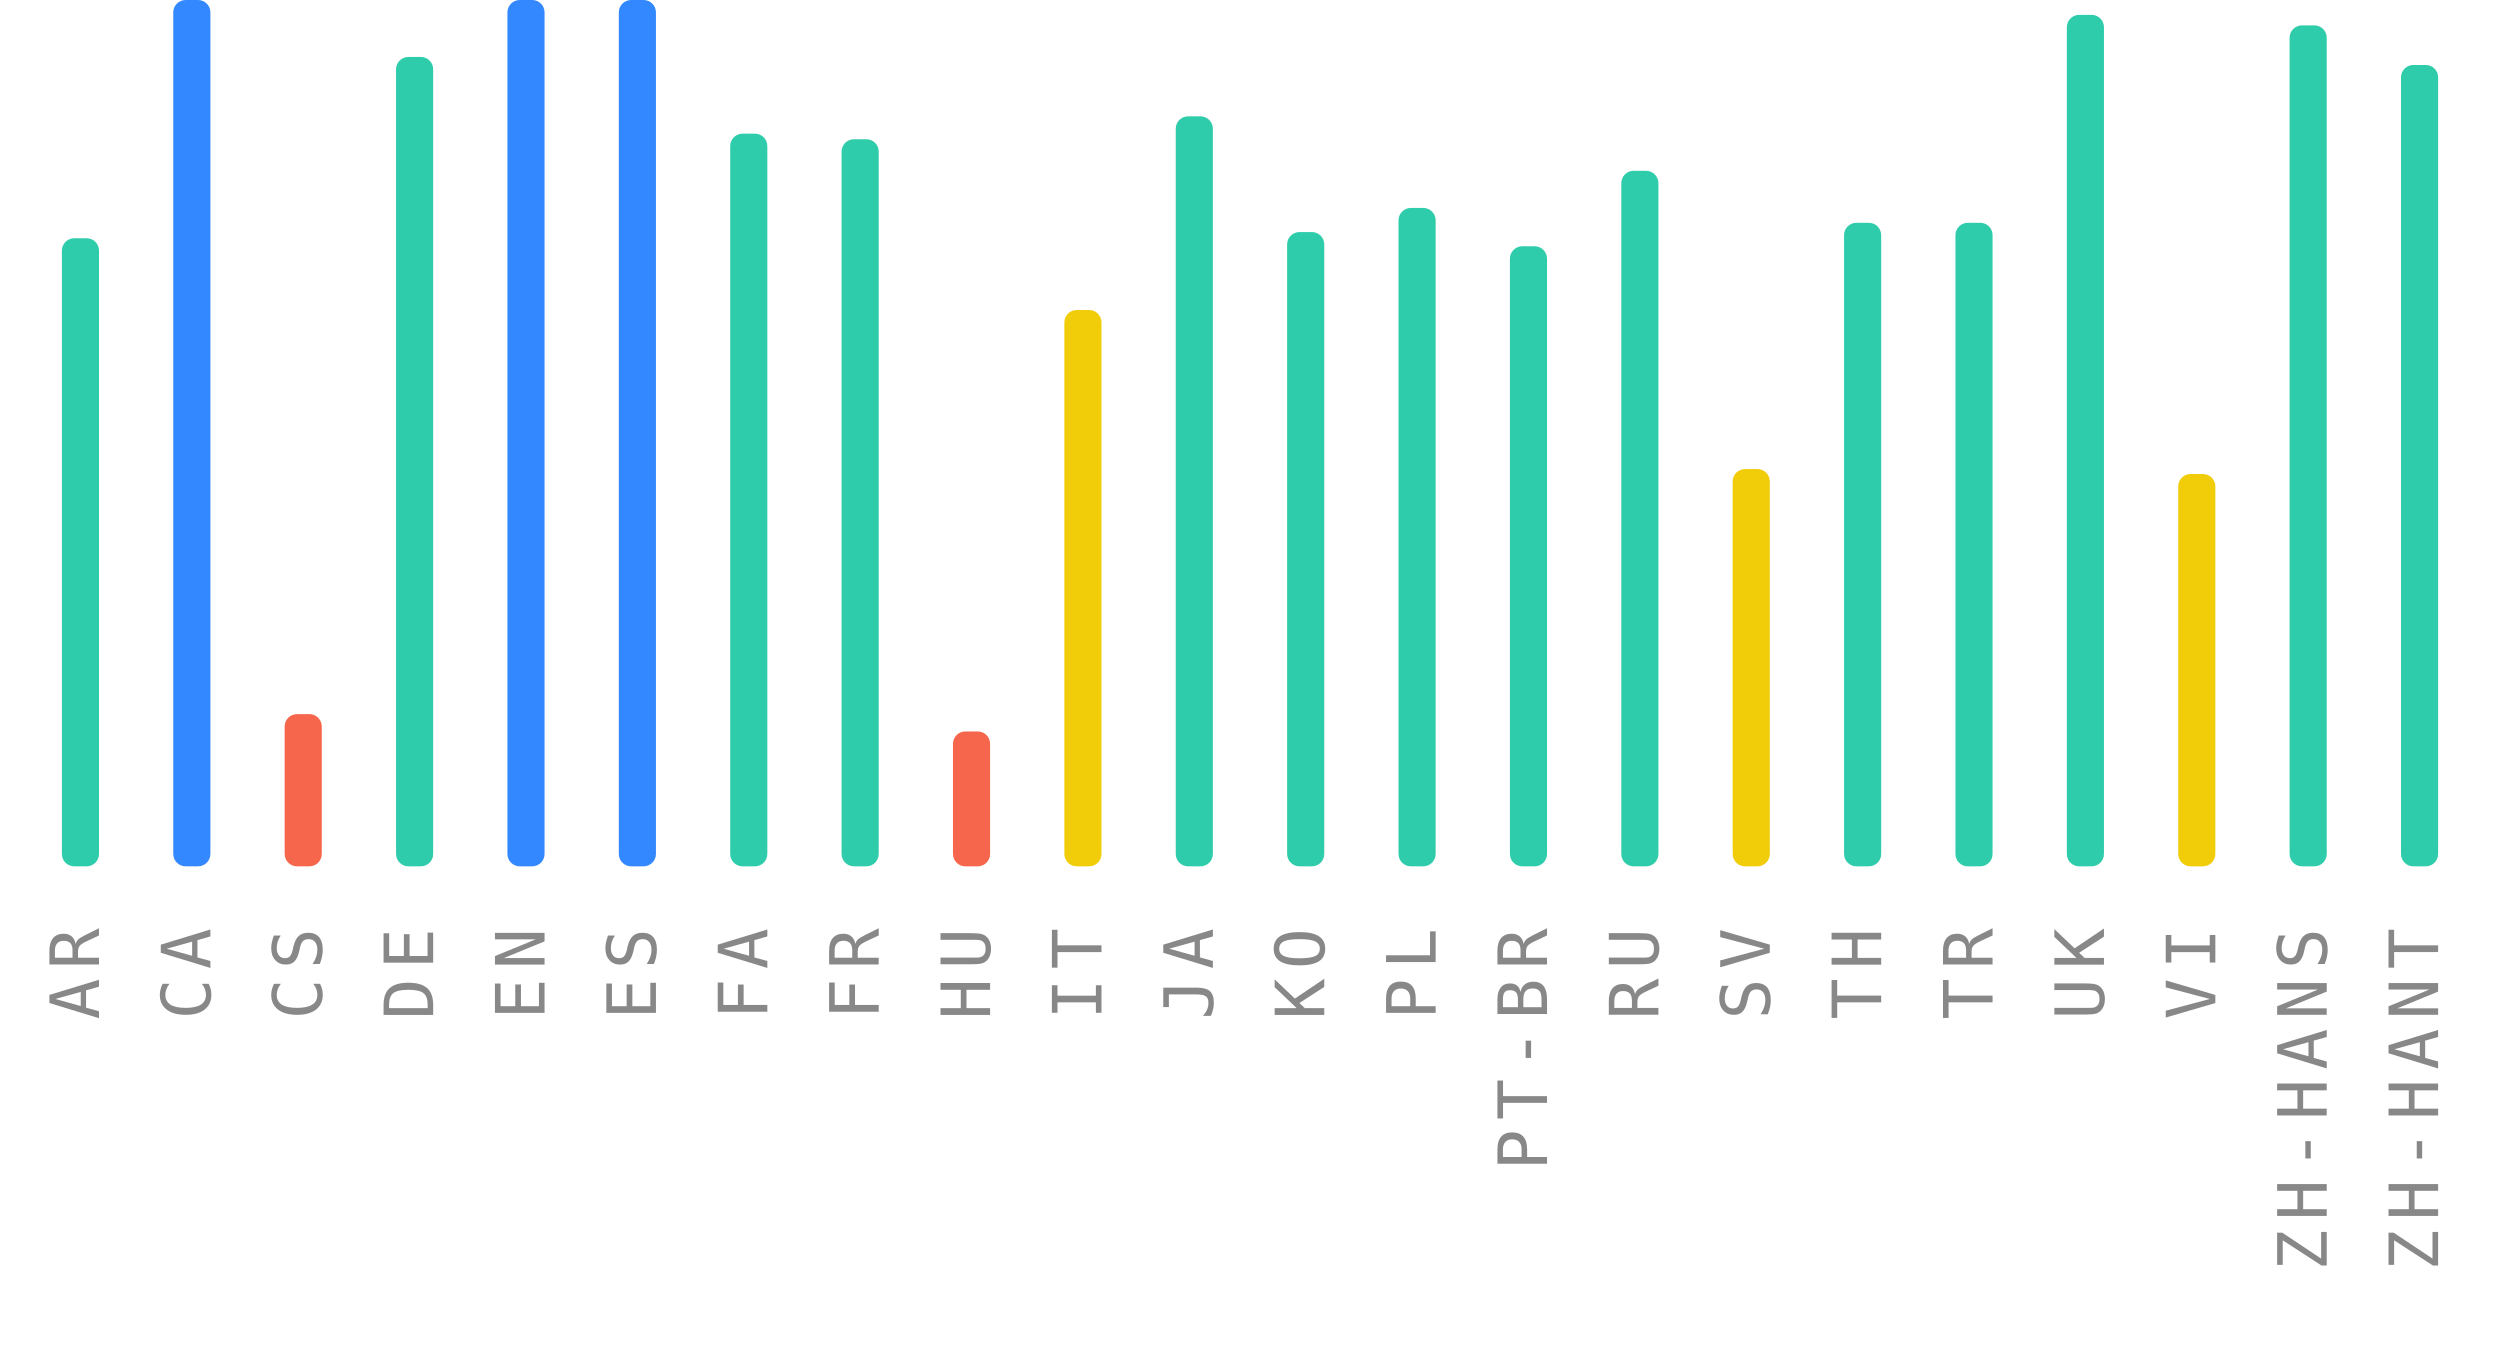
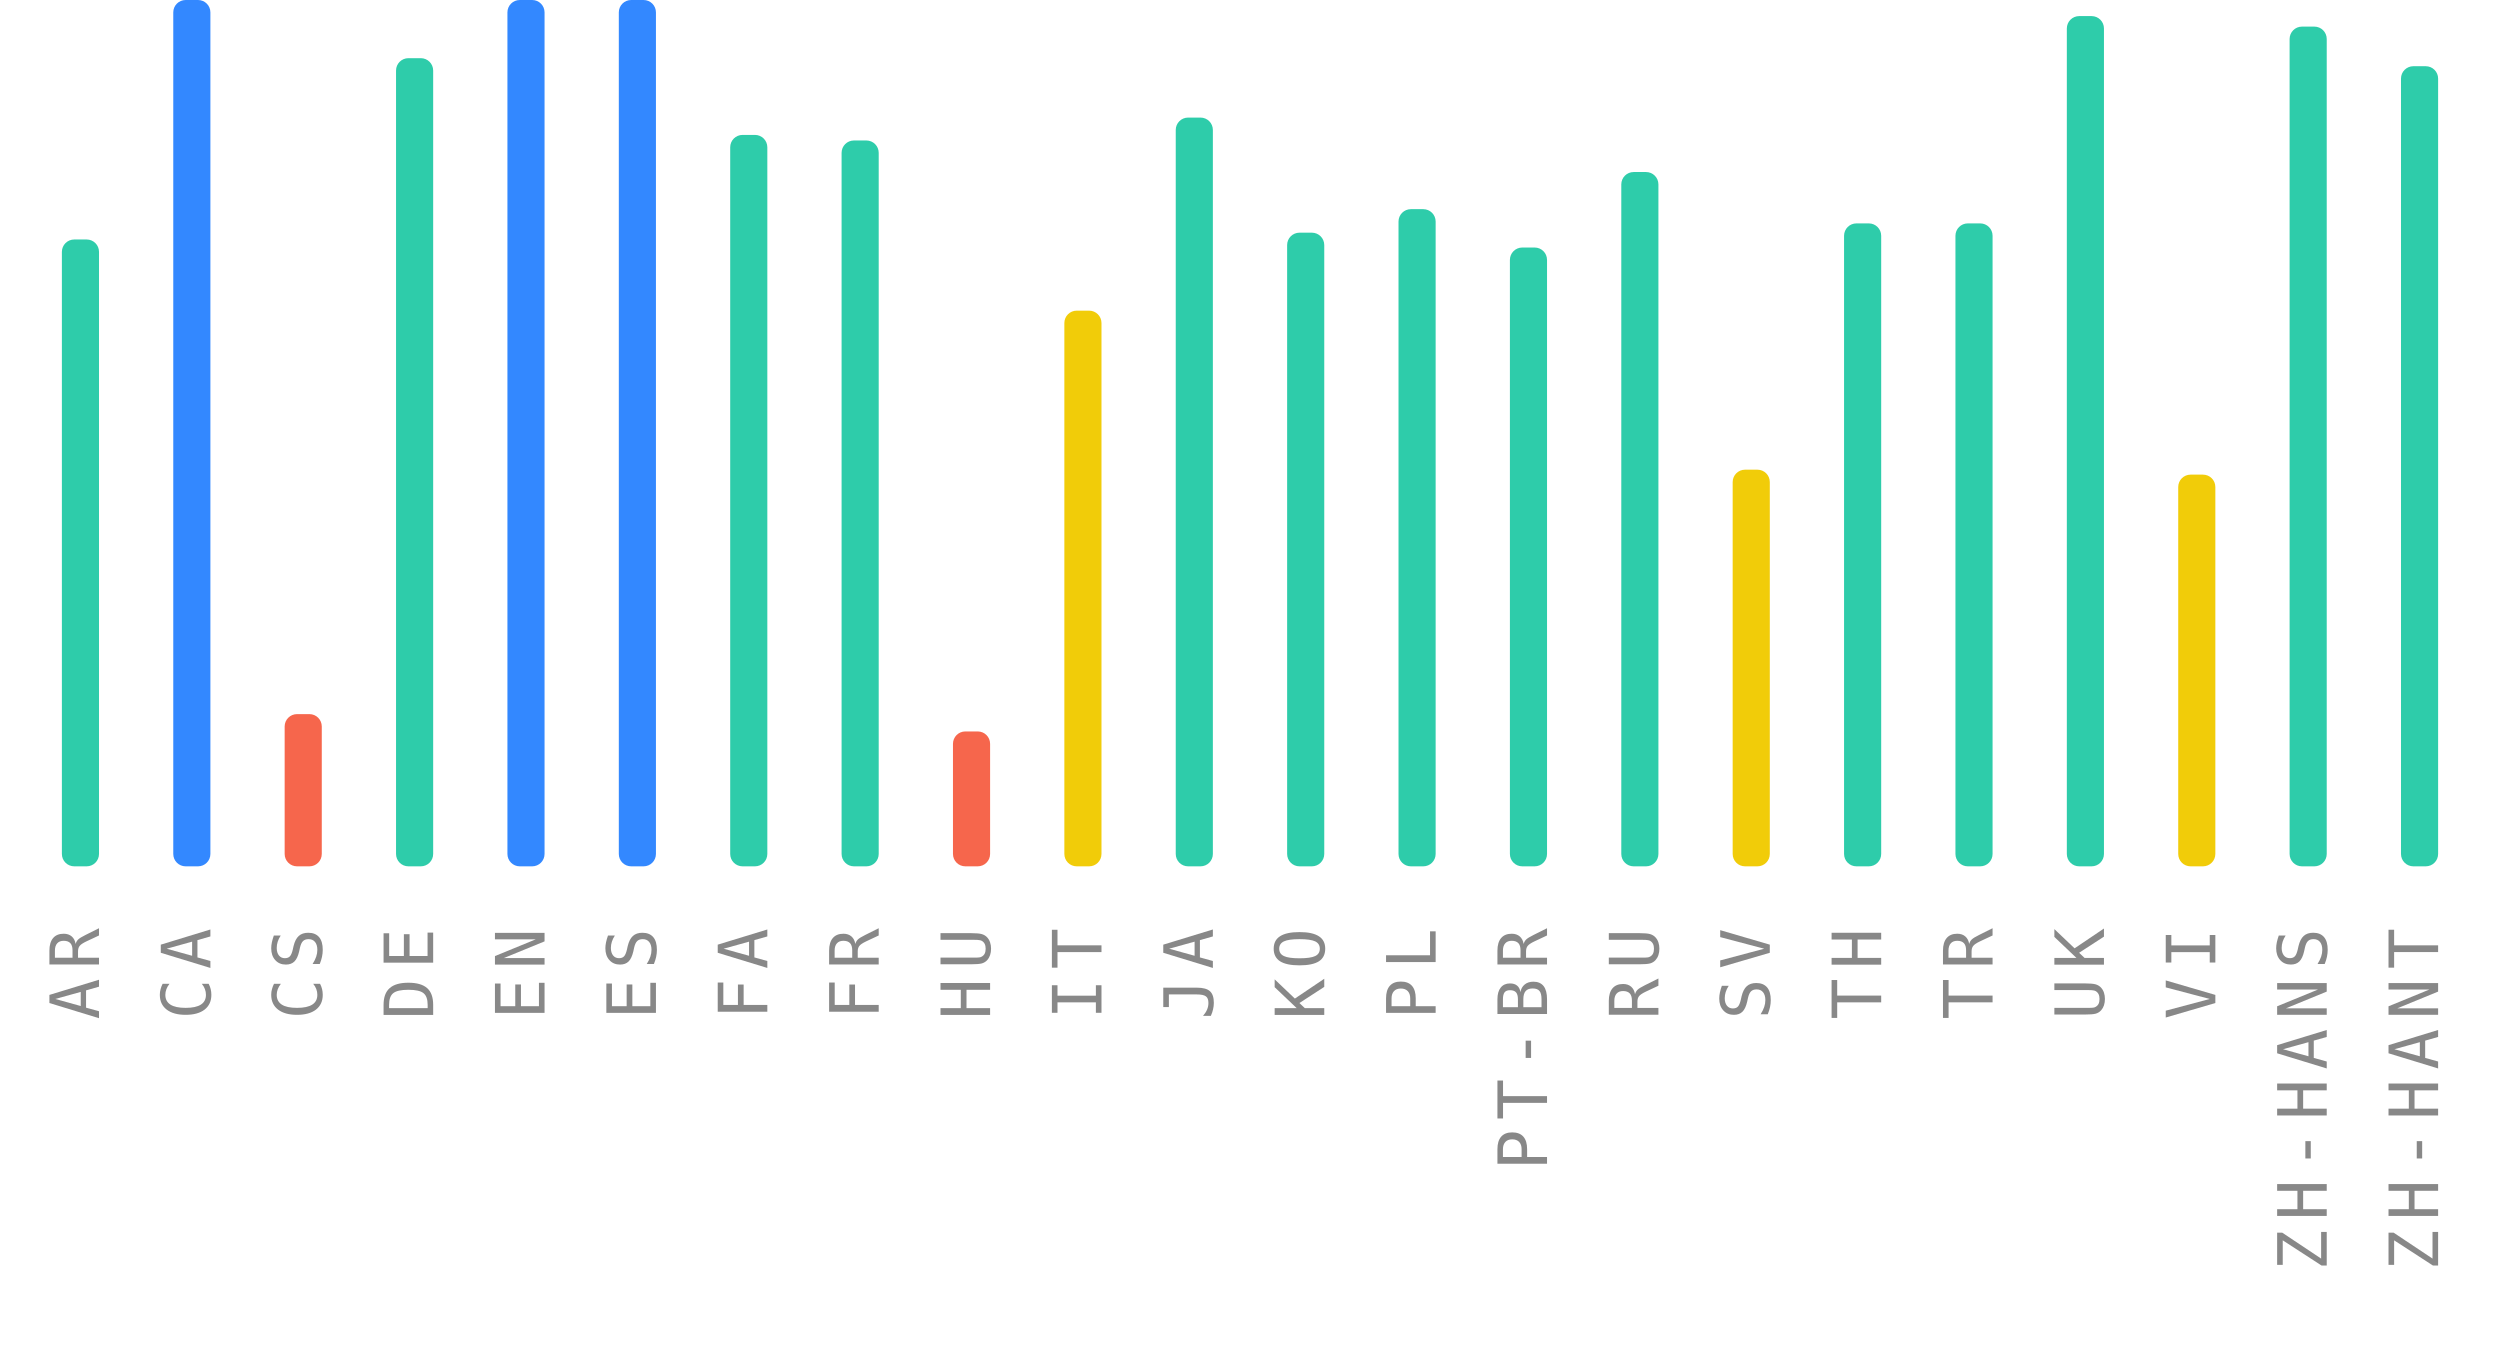
<svg xmlns="http://www.w3.org/2000/svg" width="404" height="220">
  <g>
    <text style="font-size: 11px; font-family: monospace; letter-spacing: 1.5px; fill: #888; text-anchor: end;" x="-150" y="16" transform="rotate(-90)">AR</text>
-     <rect style="fill: #2eccaa;" height="101.5" width="6" rx="2" y="38.5" x="10" />
+     <rect style="fill: #2eccaa;" height="101.3" width="6" rx="2" y="38.7" x="10" />
    <text style="font-size: 11px; font-family: monospace; letter-spacing: 1.5px; fill: #888; text-anchor: end;" x="-150" y="34" transform="rotate(-90)">CA</text>
    <rect style="fill: #3388ff;" height="140" width="6" rx="2" y="0" x="28" />
    <text style="font-size: 11px; font-family: monospace; letter-spacing: 1.5px; fill: #888; text-anchor: end;" x="-150" y="52" transform="rotate(-90)">CS</text>
    <rect style="fill: #f6664c;" height="24.6" width="6" rx="2" y="115.4" x="46" />
    <text style="font-size: 11px; font-family: monospace; letter-spacing: 1.5px; fill: #888; text-anchor: end;" x="-150" y="70" transform="rotate(-90)">DE</text>
-     <rect style="fill: #2eccaa;" height="130.8" width="6" rx="2" y="9.2" x="64" />
+     <rect style="fill: #2eccaa;" height="130.6" width="6" rx="2" y="9.4" x="64" />
    <text style="font-size: 11px; font-family: monospace; letter-spacing: 1.5px; fill: #888; text-anchor: end;" x="-150" y="88" transform="rotate(-90)">EN</text>
    <rect style="fill: #3388ff;" height="140" width="6" rx="2" y="0" x="82" />
    <text style="font-size: 11px; font-family: monospace; letter-spacing: 1.5px; fill: #888; text-anchor: end;" x="-150" y="106" transform="rotate(-90)">ES</text>
    <rect style="fill: #3388ff;" height="140" width="6" rx="2" y="0" x="100" />
    <text style="font-size: 11px; font-family: monospace; letter-spacing: 1.5px; fill: #888; text-anchor: end;" x="-150" y="124" transform="rotate(-90)">FA</text>
-     <rect style="fill: #2eccaa;" height="118.4" width="6" rx="2" y="21.6" x="118" />
+     <rect style="fill: #2eccaa;" height="118.2" width="6" rx="2" y="21.8" x="118" />
    <text style="font-size: 11px; font-family: monospace; letter-spacing: 1.5px; fill: #888; text-anchor: end;" x="-150" y="142" transform="rotate(-90)">FR</text>
-     <rect style="fill: #2eccaa;" height="117.5" width="6" rx="2" y="22.5" x="136" />
+     <rect style="fill: #2eccaa;" height="117.3" width="6" rx="2" y="22.7" x="136" />
    <text style="font-size: 11px; font-family: monospace; letter-spacing: 1.5px; fill: #888; text-anchor: end;" x="-150" y="160" transform="rotate(-90)">HU</text>
    <rect style="fill: #f6664c;" height="21.8" width="6" rx="2" y="118.2" x="154" />
    <text style="font-size: 11px; font-family: monospace; letter-spacing: 1.5px; fill: #888; text-anchor: end;" x="-150" y="178" transform="rotate(-90)">IT</text>
-     <rect style="fill: #f1cc09;" height="89.9" width="6" rx="2" y="50.1" x="172" />
+     <rect style="fill: #f1cc09;" height="89.8" width="6" rx="2" y="50.2" x="172" />
    <text style="font-size: 11px; font-family: monospace; letter-spacing: 1.5px; fill: #888; text-anchor: end;" x="-150" y="196" transform="rotate(-90)">JA</text>
-     <rect style="fill: #2eccaa;" height="121.2" width="6" rx="2" y="18.8" x="190" />
+     <rect style="fill: #2eccaa;" height="121" width="6" rx="2" y="19" x="190" />
    <text style="font-size: 11px; font-family: monospace; letter-spacing: 1.5px; fill: #888; text-anchor: end;" x="-150" y="214" transform="rotate(-90)">KO</text>
-     <rect style="fill: #2eccaa;" height="102.5" width="6" rx="2" y="37.5" x="208" />
+     <rect style="fill: #2eccaa;" height="102.4" width="6" rx="2" y="37.6" x="208" />
    <text style="font-size: 11px; font-family: monospace; letter-spacing: 1.5px; fill: #888; text-anchor: end;" x="-150" y="232" transform="rotate(-90)">PL</text>
-     <rect style="fill: #2eccaa;" height="106.4" width="6" rx="2" y="33.6" x="226" />
+     <rect style="fill: #2eccaa;" height="106.2" width="6" rx="2" y="33.8" x="226" />
    <text style="font-size: 11px; font-family: monospace; letter-spacing: 1.5px; fill: #888; text-anchor: end;" x="-150" y="250" transform="rotate(-90)">PT-BR</text>
-     <rect style="fill: #2eccaa;" height="100.2" width="6" rx="2" y="39.8" x="244" />
+     <rect style="fill: #2eccaa;" height="100" width="6" rx="2" y="40" x="244" />
    <text style="font-size: 11px; font-family: monospace; letter-spacing: 1.5px; fill: #888; text-anchor: end;" x="-150" y="268" transform="rotate(-90)">RU</text>
-     <rect style="fill: #2eccaa;" height="112.4" width="6" rx="2" y="27.6" x="262" />
+     <rect style="fill: #2eccaa;" height="112.2" width="6" rx="2" y="27.8" x="262" />
    <text style="font-size: 11px; font-family: monospace; letter-spacing: 1.5px; fill: #888; text-anchor: end;" x="-150" y="286" transform="rotate(-90)">SV</text>
-     <rect style="fill: #f1cc09;" height="64.2" width="6" rx="2" y="75.8" x="280" />
+     <rect style="fill: #f1cc09;" height="64.1" width="6" rx="2" y="75.9" x="280" />
    <text style="font-size: 11px; font-family: monospace; letter-spacing: 1.5px; fill: #888; text-anchor: end;" x="-150" y="304" transform="rotate(-90)">TH</text>
-     <rect style="fill: #2eccaa;" height="104" width="6" rx="2" y="36" x="298" />
+     <rect style="fill: #2eccaa;" height="103.9" width="6" rx="2" y="36.1" x="298" />
    <text style="font-size: 11px; font-family: monospace; letter-spacing: 1.5px; fill: #888; text-anchor: end;" x="-150" y="322" transform="rotate(-90)">TR</text>
-     <rect style="fill: #2eccaa;" height="104" width="6" rx="2" y="36" x="316" />
+     <rect style="fill: #2eccaa;" height="103.9" width="6" rx="2" y="36.1" x="316" />
    <text style="font-size: 11px; font-family: monospace; letter-spacing: 1.5px; fill: #888; text-anchor: end;" x="-150" y="340" transform="rotate(-90)">UK</text>
-     <rect style="fill: #2eccaa;" height="137.6" width="6" rx="2" y="2.4" x="334" />
+     <rect style="fill: #2eccaa;" height="137.4" width="6" rx="2" y="2.6" x="334" />
    <text style="font-size: 11px; font-family: monospace; letter-spacing: 1.5px; fill: #888; text-anchor: end;" x="-150" y="358" transform="rotate(-90)">VI</text>
-     <rect style="fill: #f1cc09;" height="63.4" width="6" rx="2" y="76.6" x="352" />
+     <rect style="fill: #f1cc09;" height="63.3" width="6" rx="2" y="76.7" x="352" />
    <text style="font-size: 11px; font-family: monospace; letter-spacing: 1.5px; fill: #888; text-anchor: end;" x="-150" y="376" transform="rotate(-90)">ZH-HANS</text>
-     <rect style="fill: #2eccaa;" height="135.9" width="6" rx="2" y="4.1" x="370" />
+     <rect style="fill: #2eccaa;" height="135.7" width="6" rx="2" y="4.3" x="370" />
    <text style="font-size: 11px; font-family: monospace; letter-spacing: 1.5px; fill: #888; text-anchor: end;" x="-150" y="394" transform="rotate(-90)">ZH-HANT</text>
-     <rect style="fill: #2eccaa;" height="129.5" width="6" rx="2" y="10.5" x="388" />
+     <rect style="fill: #2eccaa;" height="129.3" width="6" rx="2" y="10.7" x="388" />
  </g>
</svg>
